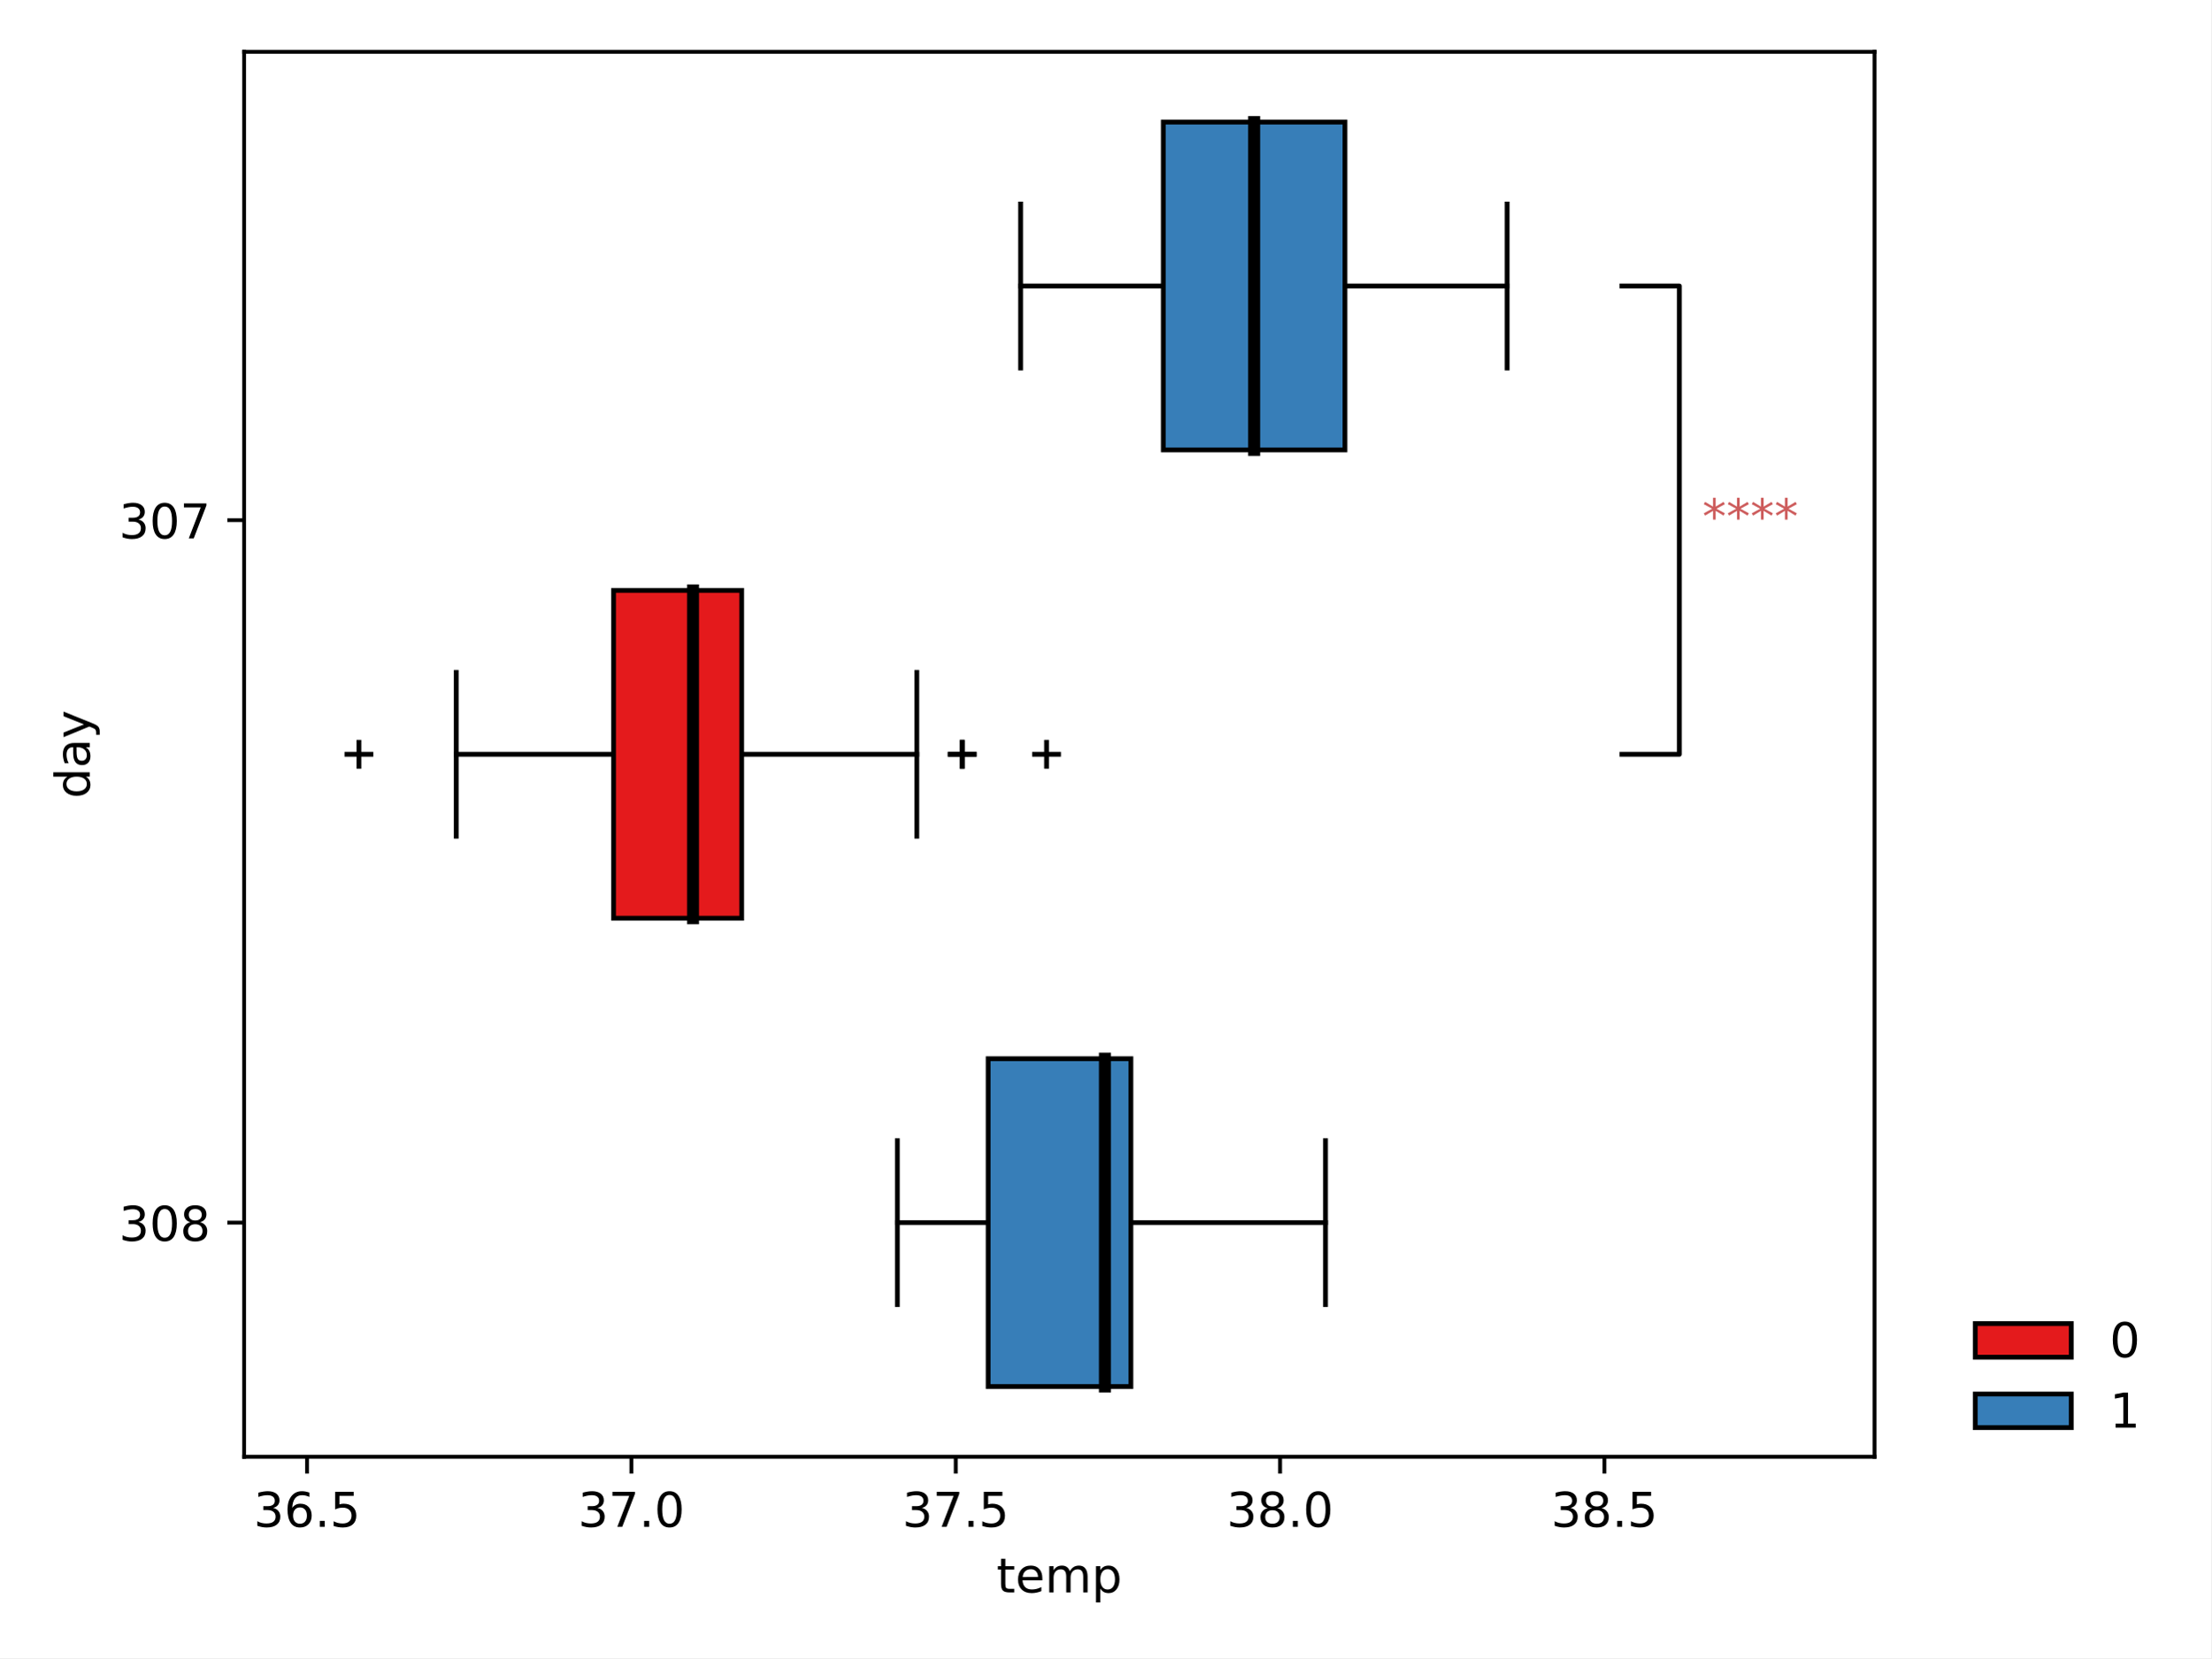
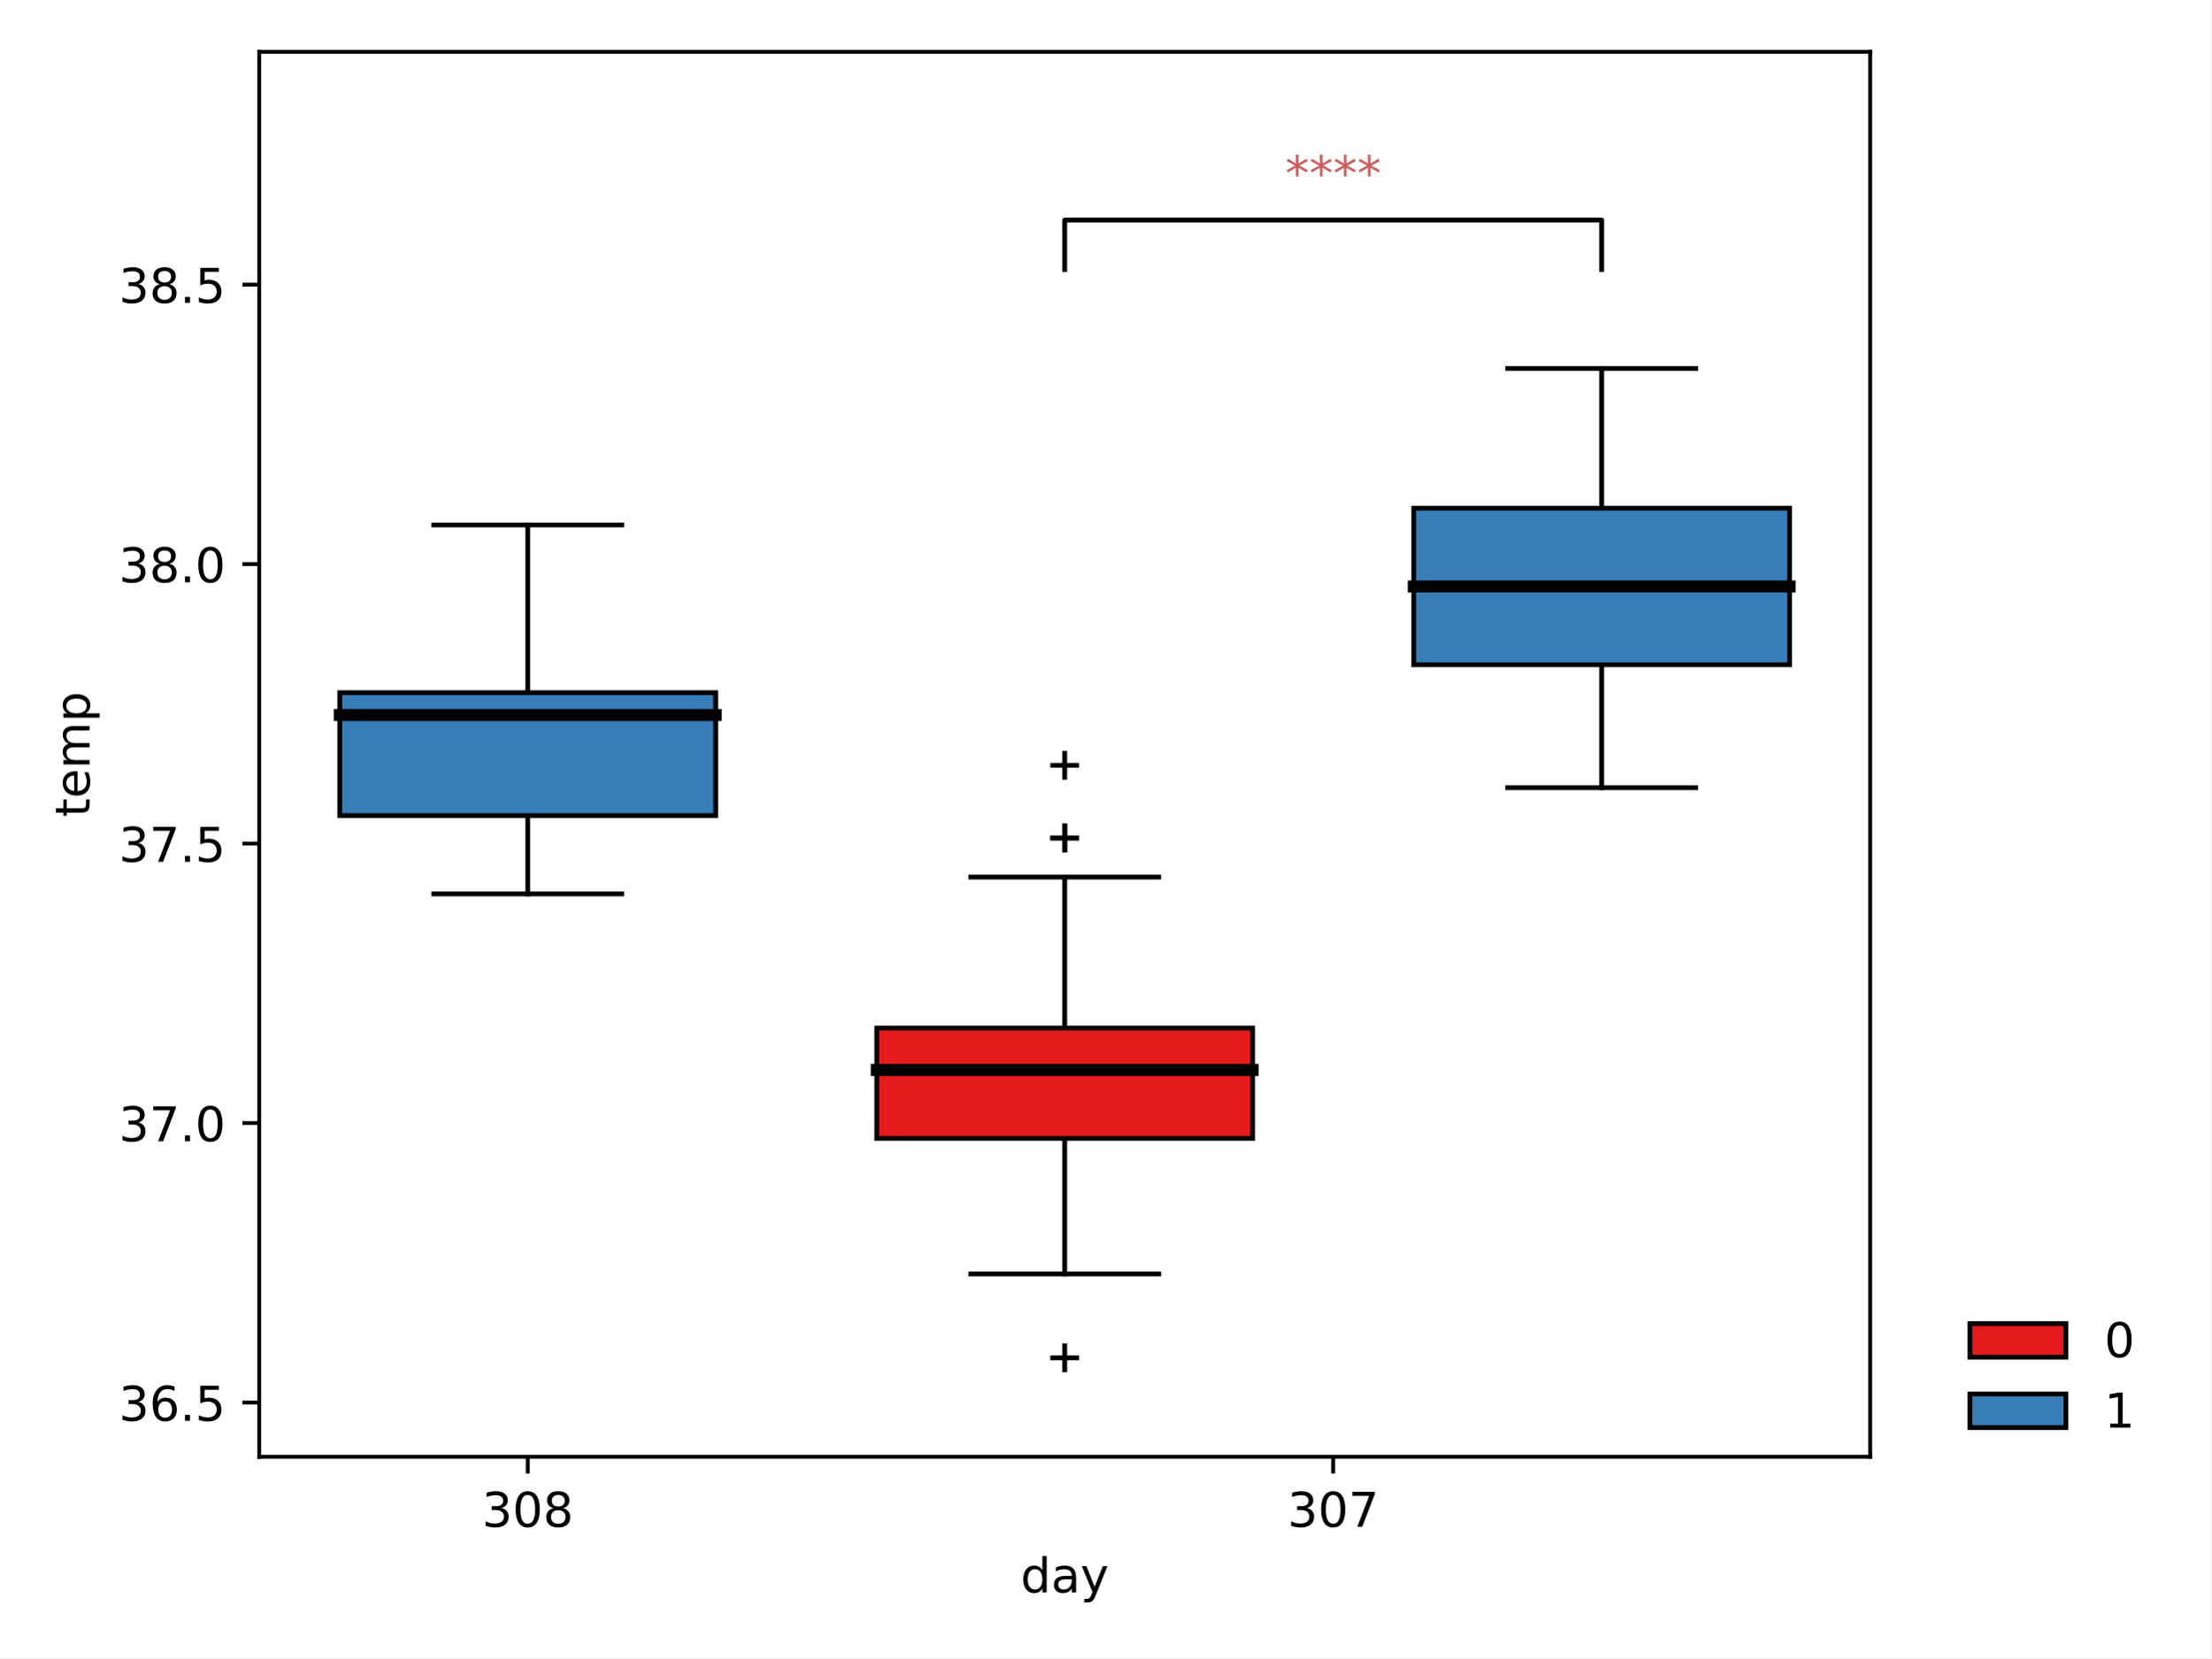
<svg xmlns="http://www.w3.org/2000/svg" xmlns:xlink="http://www.w3.org/1999/xlink" height="345.6pt" version="1.1" viewBox="0 0 460.8 345.6" width="460.8pt">
  <defs>
    <style type="text/css">
*{stroke-linecap:butt;stroke-linejoin:round;}
  </style>
  </defs>
  <g id="figure_1">
    <g id="patch_1">
      <path d="M 0 345.6  L 460.8 345.6  L 460.8 0  L 0 0  z " style="fill:#ffffff;" />
    </g>
    <g id="axes_1">
      <g id="patch_2">
-         <path d="M 50.87 303.64  L 390.666 303.64  L 390.666 10.8  L 50.87 10.8  z " style="fill:#ffffff;" />
+         <path d="M 54.02 303.64  L 389.754 303.64  L 389.754 10.8  L 54.02 10.8  z " style="fill:#ffffff;" />
      </g>
      <g id="matplotlib.axis_1">
        <g id="xtick_1">
          <g id="line2d_1">
            <defs>
-               <path d="M 0 0  L 0 3.5  " id="m8245ed5e97" style="stroke:#000000;stroke-width:0.8;" />
-             </defs>
-             <g>
-               <use style="stroke:#000000;stroke-width:0.8;" x="63.984" xlink:href="#m8245ed5e97" y="303.64" />
+               <path d="M 0 0  L 0 3.5  " id="m229f1ee412" style="stroke:#000000;stroke-width:0.8;" />
+             </defs>
+             <g>
+               <use style="stroke:#000000;stroke-width:0.8;" x="109.976" xlink:href="#m229f1ee412" y="303.64" />
            </g>
          </g>
          <g id="text_1">
            <defs>
              <path d="M 40.578 39.312  Q 47.656 37.797 51.625 33  Q 55.609 28.219 55.609 21.188  Q 55.609 10.406 48.188 4.484  Q 40.766 -1.422 27.094 -1.422  Q 22.516 -1.422 17.656 -0.516  Q 12.797 0.391 7.625 2.203  L 7.625 11.719  Q 11.719 9.328 16.594 8.109  Q 21.484 6.891 26.812 6.891  Q 36.078 6.891 40.938 10.547  Q 45.797 14.203 45.797 21.188  Q 45.797 27.641 41.281 31.266  Q 36.766 34.906 28.719 34.906  L 20.219 34.906  L 20.219 43.016  L 29.109 43.016  Q 36.375 43.016 40.234 45.922  Q 44.094 48.828 44.094 54.297  Q 44.094 59.906 40.109 62.906  Q 36.141 65.922 28.719 65.922  Q 24.656 65.922 20.016 65.031  Q 15.375 64.156 9.812 62.312  L 9.812 71.094  Q 15.438 72.656 20.344 73.438  Q 25.25 74.219 29.594 74.219  Q 40.828 74.219 47.359 69.109  Q 53.906 64.016 53.906 55.328  Q 53.906 49.266 50.438 45.094  Q 46.969 40.922 40.578 39.312  z " id="DejaVuSans-51" />
+               <path d="M 31.781 66.406  Q 24.172 66.406 20.328 58.906  Q 16.5 51.422 16.5 36.375  Q 16.5 21.391 20.328 13.891  Q 24.172 6.391 31.781 6.391  Q 39.453 6.391 43.281 13.891  Q 47.125 21.391 47.125 36.375  Q 47.125 51.422 43.281 58.906  Q 39.453 66.406 31.781 66.406  z M 31.781 74.219  Q 44.047 74.219 50.516 64.516  Q 56.984 54.828 56.984 36.375  Q 56.984 17.969 50.516 8.266  Q 44.047 -1.422 31.781 -1.422  Q 19.531 -1.422 13.062 8.266  Q 6.594 17.969 6.594 36.375  Q 6.594 54.828 13.062 64.516  Q 19.531 74.219 31.781 74.219  z " id="DejaVuSans-48" />
+               <path d="M 31.781 34.625  Q 24.75 34.625 20.719 30.859  Q 16.703 27.094 16.703 20.516  Q 16.703 13.922 20.719 10.156  Q 24.75 6.391 31.781 6.391  Q 38.812 6.391 42.859 10.172  Q 46.922 13.969 46.922 20.516  Q 46.922 27.094 42.891 30.859  Q 38.875 34.625 31.781 34.625  z M 21.922 38.812  Q 15.578 40.375 12.031 44.719  Q 8.5 49.078 8.5 55.328  Q 8.5 64.062 14.719 69.141  Q 20.953 74.219 31.781 74.219  Q 42.672 74.219 48.875 69.141  Q 55.078 64.062 55.078 55.328  Q 55.078 49.078 51.531 44.719  Q 48 40.375 41.703 38.812  Q 48.828 37.156 52.797 32.312  Q 56.781 27.484 56.781 20.516  Q 56.781 9.906 50.312 4.234  Q 43.844 -1.422 31.781 -1.422  Q 19.734 -1.422 13.25 4.234  Q 6.781 9.906 6.781 20.516  Q 6.781 27.484 10.781 32.312  Q 14.797 37.156 21.922 38.812  z M 18.312 54.391  Q 18.312 48.734 21.844 45.562  Q 25.391 42.391 31.781 42.391  Q 38.141 42.391 41.719 45.562  Q 45.312 48.734 45.312 54.391  Q 45.312 60.062 41.719 63.234  Q 38.141 66.406 31.781 66.406  Q 25.391 66.406 21.844 63.234  Q 18.312 60.062 18.312 54.391  z " id="DejaVuSans-56" />
+             </defs>
+             <g transform="translate(100.4319 318.2384)scale(0.1 -0.1)">
+               <use xlink:href="#DejaVuSans-51" />
+               <use x="63.623" xlink:href="#DejaVuSans-48" />
+               <use x="127.246" xlink:href="#DejaVuSans-56" />
+             </g>
+           </g>
+         </g>
+         <g id="xtick_2">
+           <g id="line2d_2">
+             <g>
+               <use style="stroke:#000000;stroke-width:0.8;" x="277.843" xlink:href="#m229f1ee412" y="303.64" />
+             </g>
+           </g>
+           <g id="text_2">
+             <defs>
+               <path d="M 8.203 72.906  L 55.078 72.906  L 55.078 68.703  L 28.609 0  L 18.312 0  L 43.219 64.594  L 8.203 64.594  z " id="DejaVuSans-55" />
+             </defs>
+             <g transform="translate(268.2989 318.2384)scale(0.1 -0.1)">
+               <use xlink:href="#DejaVuSans-51" />
+               <use x="63.623" xlink:href="#DejaVuSans-48" />
+               <use x="127.246" xlink:href="#DejaVuSans-55" />
+             </g>
+           </g>
+         </g>
+         <g id="text_3">
+           <defs>
+             <path d="M 45.406 46.391  L 45.406 75.984  L 54.391 75.984  L 54.391 0  L 45.406 0  L 45.406 8.203  Q 42.578 3.328 38.25 0.953  Q 33.938 -1.422 27.875 -1.422  Q 17.969 -1.422 11.734 6.484  Q 5.516 14.406 5.516 27.297  Q 5.516 40.188 11.734 48.094  Q 17.969 56 27.875 56  Q 33.938 56 38.25 53.625  Q 42.578 51.266 45.406 46.391  z M 14.797 27.297  Q 14.797 17.391 18.875 11.75  Q 22.953 6.109 30.078 6.109  Q 37.203 6.109 41.297 11.75  Q 45.406 17.391 45.406 27.297  Q 45.406 37.203 41.297 42.844  Q 37.203 48.484 30.078 48.484  Q 22.953 48.484 18.875 42.844  Q 14.797 37.203 14.797 27.297  z " id="DejaVuSans-100" />
+             <path d="M 34.281 27.484  Q 23.391 27.484 19.188 25  Q 14.984 22.516 14.984 16.5  Q 14.984 11.719 18.141 8.906  Q 21.297 6.109 26.703 6.109  Q 34.188 6.109 38.703 11.406  Q 43.219 16.703 43.219 25.484  L 43.219 27.484  z M 52.203 31.203  L 52.203 0  L 43.219 0  L 43.219 8.297  Q 40.141 3.328 35.547 0.953  Q 30.953 -1.422 24.312 -1.422  Q 15.922 -1.422 10.953 3.297  Q 6 8.016 6 15.922  Q 6 25.141 12.172 29.828  Q 18.359 34.516 30.609 34.516  L 43.219 34.516  L 43.219 35.406  Q 43.219 41.609 39.141 45  Q 35.062 48.391 27.688 48.391  Q 23 48.391 18.547 47.266  Q 14.109 46.141 10.016 43.891  L 10.016 52.203  Q 14.938 54.109 19.578 55.047  Q 24.219 56 28.609 56  Q 40.484 56 46.344 49.844  Q 52.203 43.703 52.203 31.203  z " id="DejaVuSans-97" />
+             <path d="M 32.172 -5.078  Q 28.375 -14.844 24.75 -17.812  Q 21.141 -20.797 15.094 -20.797  L 7.906 -20.797  L 7.906 -13.281  L 13.188 -13.281  Q 16.891 -13.281 18.938 -11.516  Q 21 -9.766 23.484 -3.219  L 25.094 0.875  L 2.984 54.688  L 12.5 54.688  L 29.594 11.922  L 46.688 54.688  L 56.203 54.688  z " id="DejaVuSans-121" />
+           </defs>
+           <g transform="translate(212.6893 331.9166)scale(0.1 -0.1)">
+             <use xlink:href="#DejaVuSans-100" />
+             <use x="63.477" xlink:href="#DejaVuSans-97" />
+             <use x="124.756" xlink:href="#DejaVuSans-121" />
+           </g>
+         </g>
+       </g>
+       <g id="matplotlib.axis_2">
+         <g id="ytick_1">
+           <g id="line2d_3">
+             <defs>
+               <path d="M 0 0  L -3.5 0  " id="mfb809fc3c4" style="stroke:#000000;stroke-width:0.8;" />
+             </defs>
+             <g>
+               <use style="stroke:#000000;stroke-width:0.8;" x="54.02" xlink:href="#mfb809fc3c4" y="292.338" />
+             </g>
+           </g>
+           <g id="text_4">
+             <defs>
              <path d="M 33.016 40.375  Q 26.375 40.375 22.484 35.828  Q 18.609 31.297 18.609 23.391  Q 18.609 15.531 22.484 10.953  Q 26.375 6.391 33.016 6.391  Q 39.656 6.391 43.531 10.953  Q 47.406 15.531 47.406 23.391  Q 47.406 31.297 43.531 35.828  Q 39.656 40.375 33.016 40.375  z M 52.594 71.297  L 52.594 62.312  Q 48.875 64.062 45.094 64.984  Q 41.312 65.922 37.594 65.922  Q 27.828 65.922 22.672 59.328  Q 17.531 52.734 16.797 39.406  Q 19.672 43.656 24.016 45.922  Q 28.375 48.188 33.594 48.188  Q 44.578 48.188 50.953 41.516  Q 57.328 34.859 57.328 23.391  Q 57.328 12.156 50.688 5.359  Q 44.047 -1.422 33.016 -1.422  Q 20.359 -1.422 13.672 8.266  Q 6.984 17.969 6.984 36.375  Q 6.984 53.656 15.188 63.938  Q 23.391 74.219 37.203 74.219  Q 40.922 74.219 44.703 73.484  Q 48.484 72.75 52.594 71.297  z " id="DejaVuSans-54" />
              <path d="M 10.688 12.406  L 21 12.406  L 21 0  L 10.688 0  z " id="DejaVuSans-46" />
              <path d="M 10.797 72.906  L 49.516 72.906  L 49.516 64.594  L 19.828 64.594  L 19.828 46.734  Q 21.969 47.469 24.109 47.828  Q 26.266 48.188 28.422 48.188  Q 40.625 48.188 47.75 41.5  Q 54.891 34.812 54.891 23.391  Q 54.891 11.625 47.562 5.094  Q 40.234 -1.422 26.906 -1.422  Q 22.312 -1.422 17.547 -0.641  Q 12.797 0.141 7.719 1.703  L 7.719 11.625  Q 12.109 9.234 16.797 8.062  Q 21.484 6.891 26.703 6.891  Q 35.156 6.891 40.078 11.328  Q 45.016 15.766 45.016 23.391  Q 45.016 31 40.078 35.438  Q 35.156 39.891 26.703 39.891  Q 22.75 39.891 18.812 39.016  Q 14.891 38.141 10.797 36.281  z " id="DejaVuSans-53" />
            </defs>
-             <g transform="translate(52.85097 318.2384)scale(0.1 -0.1)">
+             <g transform="translate(24.75437 296.1376)scale(0.1 -0.1)">
              <use xlink:href="#DejaVuSans-51" />
              <use x="63.623" xlink:href="#DejaVuSans-54" />
              <use x="127.246" xlink:href="#DejaVuSans-46" />
              <use x="159.033" xlink:href="#DejaVuSans-53" />
            </g>
          </g>
        </g>
-         <g id="xtick_2">
-           <g id="line2d_2">
-             <g>
-               <use style="stroke:#000000;stroke-width:0.8;" x="131.581" xlink:href="#m8245ed5e97" y="303.64" />
-             </g>
-           </g>
-           <g id="text_2">
-             <defs>
-               <path d="M 8.203 72.906  L 55.078 72.906  L 55.078 68.703  L 28.609 0  L 18.312 0  L 43.219 64.594  L 8.203 64.594  z " id="DejaVuSans-55" />
-               <path d="M 31.781 66.406  Q 24.172 66.406 20.328 58.906  Q 16.5 51.422 16.5 36.375  Q 16.5 21.391 20.328 13.891  Q 24.172 6.391 31.781 6.391  Q 39.453 6.391 43.281 13.891  Q 47.125 21.391 47.125 36.375  Q 47.125 51.422 43.281 58.906  Q 39.453 66.406 31.781 66.406  z M 31.781 74.219  Q 44.047 74.219 50.516 64.516  Q 56.984 54.828 56.984 36.375  Q 56.984 17.969 50.516 8.266  Q 44.047 -1.422 31.781 -1.422  Q 19.531 -1.422 13.062 8.266  Q 6.594 17.969 6.594 36.375  Q 6.594 54.828 13.062 64.516  Q 19.531 74.219 31.781 74.219  z " id="DejaVuSans-48" />
-             </defs>
-             <g transform="translate(120.4478 318.2384)scale(0.1 -0.1)">
+         <g id="ytick_2">
+           <g id="line2d_4">
+             <g>
+               <use style="stroke:#000000;stroke-width:0.8;" x="54.02" xlink:href="#mfb809fc3c4" y="234.083" />
+             </g>
+           </g>
+           <g id="text_5">
+             <g transform="translate(24.75437 237.8819)scale(0.1 -0.1)">
              <use xlink:href="#DejaVuSans-51" />
              <use x="63.623" xlink:href="#DejaVuSans-55" />
              <use x="127.246" xlink:href="#DejaVuSans-46" />
              <use x="159.033" xlink:href="#DejaVuSans-48" />
            </g>
          </g>
        </g>
-         <g id="xtick_3">
-           <g id="line2d_3">
-             <g>
-               <use style="stroke:#000000;stroke-width:0.8;" x="199.177" xlink:href="#m8245ed5e97" y="303.64" />
-             </g>
-           </g>
-           <g id="text_3">
-             <g transform="translate(188.0447 318.2384)scale(0.1 -0.1)">
+         <g id="ytick_3">
+           <g id="line2d_5">
+             <g>
+               <use style="stroke:#000000;stroke-width:0.8;" x="54.02" xlink:href="#mfb809fc3c4" y="175.827" />
+             </g>
+           </g>
+           <g id="text_6">
+             <g transform="translate(24.75437 179.6261)scale(0.1 -0.1)">
              <use xlink:href="#DejaVuSans-51" />
              <use x="63.623" xlink:href="#DejaVuSans-55" />
              <use x="127.246" xlink:href="#DejaVuSans-46" />
              <use x="159.033" xlink:href="#DejaVuSans-53" />
            </g>
          </g>
        </g>
-         <g id="xtick_4">
-           <g id="line2d_4">
-             <g>
-               <use style="stroke:#000000;stroke-width:0.8;" x="266.774" xlink:href="#m8245ed5e97" y="303.64" />
-             </g>
-           </g>
-           <g id="text_4">
-             <defs>
-               <path d="M 31.781 34.625  Q 24.75 34.625 20.719 30.859  Q 16.703 27.094 16.703 20.516  Q 16.703 13.922 20.719 10.156  Q 24.75 6.391 31.781 6.391  Q 38.812 6.391 42.859 10.172  Q 46.922 13.969 46.922 20.516  Q 46.922 27.094 42.891 30.859  Q 38.875 34.625 31.781 34.625  z M 21.922 38.812  Q 15.578 40.375 12.031 44.719  Q 8.5 49.078 8.5 55.328  Q 8.5 64.062 14.719 69.141  Q 20.953 74.219 31.781 74.219  Q 42.672 74.219 48.875 69.141  Q 55.078 64.062 55.078 55.328  Q 55.078 49.078 51.531 44.719  Q 48 40.375 41.703 38.812  Q 48.828 37.156 52.797 32.312  Q 56.781 27.484 56.781 20.516  Q 56.781 9.906 50.312 4.234  Q 43.844 -1.422 31.781 -1.422  Q 19.734 -1.422 13.25 4.234  Q 6.781 9.906 6.781 20.516  Q 6.781 27.484 10.781 32.312  Q 14.797 37.156 21.922 38.812  z M 18.312 54.391  Q 18.312 48.734 21.844 45.562  Q 25.391 42.391 31.781 42.391  Q 38.141 42.391 41.719 45.562  Q 45.312 48.734 45.312 54.391  Q 45.312 60.062 41.719 63.234  Q 38.141 66.406 31.781 66.406  Q 25.391 66.406 21.844 63.234  Q 18.312 60.062 18.312 54.391  z " id="DejaVuSans-56" />
-             </defs>
-             <g transform="translate(255.6415 318.2384)scale(0.1 -0.1)">
+         <g id="ytick_4">
+           <g id="line2d_6">
+             <g>
+               <use style="stroke:#000000;stroke-width:0.8;" x="54.02" xlink:href="#mfb809fc3c4" y="117.571" />
+             </g>
+           </g>
+           <g id="text_7">
+             <g transform="translate(24.75437 121.3704)scale(0.1 -0.1)">
              <use xlink:href="#DejaVuSans-51" />
              <use x="63.623" xlink:href="#DejaVuSans-56" />
              <use x="127.246" xlink:href="#DejaVuSans-46" />
              <use x="159.033" xlink:href="#DejaVuSans-48" />
            </g>
          </g>
        </g>
-         <g id="xtick_5">
-           <g id="line2d_5">
-             <g>
-               <use style="stroke:#000000;stroke-width:0.8;" x="334.371" xlink:href="#m8245ed5e97" y="303.64" />
-             </g>
-           </g>
-           <g id="text_5">
-             <g transform="translate(323.2383 318.2384)scale(0.1 -0.1)">
+         <g id="ytick_5">
+           <g id="line2d_7">
+             <g>
+               <use style="stroke:#000000;stroke-width:0.8;" x="54.02" xlink:href="#mfb809fc3c4" y="59.315" />
+             </g>
+           </g>
+           <g id="text_8">
+             <g transform="translate(24.75437 63.11461)scale(0.1 -0.1)">
              <use xlink:href="#DejaVuSans-51" />
              <use x="63.623" xlink:href="#DejaVuSans-56" />
              <use x="127.246" xlink:href="#DejaVuSans-46" />
              <use x="159.033" xlink:href="#DejaVuSans-53" />
            </g>
          </g>
        </g>
-         <g id="text_6">
+         <g id="text_9">
          <defs>
            <path d="M 18.312 70.219  L 18.312 54.688  L 36.812 54.688  L 36.812 47.703  L 18.312 47.703  L 18.312 18.016  Q 18.312 11.328 20.141 9.422  Q 21.969 7.516 27.594 7.516  L 36.812 7.516  L 36.812 0  L 27.594 0  Q 17.188 0 13.234 3.875  Q 9.281 7.766 9.281 18.016  L 9.281 47.703  L 2.688 47.703  L 2.688 54.688  L 9.281 54.688  L 9.281 70.219  z " id="DejaVuSans-116" />
            <path d="M 56.203 29.594  L 56.203 25.203  L 14.891 25.203  Q 15.484 15.922 20.484 11.062  Q 25.484 6.203 34.422 6.203  Q 39.594 6.203 44.453 7.469  Q 49.312 8.734 54.109 11.281  L 54.109 2.781  Q 49.266 0.734 44.188 -0.344  Q 39.109 -1.422 33.891 -1.422  Q 20.797 -1.422 13.156 6.188  Q 5.516 13.812 5.516 26.812  Q 5.516 40.234 12.766 48.109  Q 20.016 56 32.328 56  Q 43.359 56 49.781 48.891  Q 56.203 41.797 56.203 29.594  z M 47.219 32.234  Q 47.125 39.594 43.094 43.984  Q 39.062 48.391 32.422 48.391  Q 24.906 48.391 20.391 44.141  Q 15.875 39.891 15.188 32.172  z " id="DejaVuSans-101" />
            <path d="M 52 44.188  Q 55.375 50.25 60.062 53.125  Q 64.75 56 71.094 56  Q 79.641 56 84.281 50.016  Q 88.922 44.047 88.922 33.016  L 88.922 0  L 79.891 0  L 79.891 32.719  Q 79.891 40.578 77.094 44.375  Q 74.312 48.188 68.609 48.188  Q 61.625 48.188 57.562 43.547  Q 53.516 38.922 53.516 30.906  L 53.516 0  L 44.484 0  L 44.484 32.719  Q 44.484 40.625 41.703 44.406  Q 38.922 48.188 33.109 48.188  Q 26.219 48.188 22.156 43.531  Q 18.109 38.875 18.109 30.906  L 18.109 0  L 9.078 0  L 9.078 54.688  L 18.109 54.688  L 18.109 46.188  Q 21.188 51.219 25.484 53.609  Q 29.781 56 35.688 56  Q 41.656 56 45.828 52.969  Q 50 49.953 52 44.188  z " id="DejaVuSans-109" />
            <path d="M 18.109 8.203  L 18.109 -20.797  L 9.078 -20.797  L 9.078 54.688  L 18.109 54.688  L 18.109 46.391  Q 20.953 51.266 25.266 53.625  Q 29.594 56 35.594 56  Q 45.562 56 51.781 48.094  Q 58.016 40.188 58.016 27.297  Q 58.016 14.406 51.781 6.484  Q 45.562 -1.422 35.594 -1.422  Q 29.594 -1.422 25.266 0.953  Q 20.953 3.328 18.109 8.203  z M 48.688 27.297  Q 48.688 37.203 44.609 42.844  Q 40.531 48.484 33.406 48.484  Q 26.266 48.484 22.188 42.844  Q 18.109 37.203 18.109 27.297  Q 18.109 17.391 22.188 11.75  Q 26.266 6.109 33.406 6.109  Q 40.531 6.109 44.609 11.75  Q 48.688 17.391 48.688 27.297  z " id="DejaVuSans-112" />
          </defs>
-           <g transform="translate(207.6866 331.9166)scale(0.1 -0.1)">
+           <g transform="translate(18.67469 170.3013)rotate(-90)scale(0.1 -0.1)">
            <use xlink:href="#DejaVuSans-116" />
            <use x="39.209" xlink:href="#DejaVuSans-101" />
            <use x="100.732" xlink:href="#DejaVuSans-109" />
            <use x="198.145" xlink:href="#DejaVuSans-112" />
          </g>
        </g>
      </g>
-       <g id="matplotlib.axis_2">
-         <g id="ytick_1">
-           <g id="line2d_6">
-             <defs>
-               <path d="M 0 0  L -3.5 0  " id="m7fbbcb6553" style="stroke:#000000;stroke-width:0.8;" />
-             </defs>
-             <g>
-               <use style="stroke:#000000;stroke-width:0.8;" x="50.87" xlink:href="#m7fbbcb6553" y="254.833" />
-             </g>
-           </g>
-           <g id="text_7">
-             <g transform="translate(24.7825 258.6326)scale(0.1 -0.1)">
-               <use xlink:href="#DejaVuSans-51" />
-               <use x="63.623" xlink:href="#DejaVuSans-48" />
-               <use x="127.246" xlink:href="#DejaVuSans-56" />
-             </g>
-           </g>
-         </g>
-         <g id="ytick_2">
-           <g id="line2d_7">
-             <g>
-               <use style="stroke:#000000;stroke-width:0.8;" x="50.87" xlink:href="#m7fbbcb6553" y="108.413" />
-             </g>
-           </g>
-           <g id="text_8">
-             <g transform="translate(24.7825 112.2126)scale(0.1 -0.1)">
-               <use xlink:href="#DejaVuSans-51" />
-               <use x="63.623" xlink:href="#DejaVuSans-48" />
-               <use x="127.246" xlink:href="#DejaVuSans-55" />
-             </g>
-           </g>
-         </g>
-         <g id="text_9">
-           <defs>
-             <path d="M 45.406 46.391  L 45.406 75.984  L 54.391 75.984  L 54.391 0  L 45.406 0  L 45.406 8.203  Q 42.578 3.328 38.25 0.953  Q 33.938 -1.422 27.875 -1.422  Q 17.969 -1.422 11.734 6.484  Q 5.516 14.406 5.516 27.297  Q 5.516 40.188 11.734 48.094  Q 17.969 56 27.875 56  Q 33.938 56 38.25 53.625  Q 42.578 51.266 45.406 46.391  z M 14.797 27.297  Q 14.797 17.391 18.875 11.75  Q 22.953 6.109 30.078 6.109  Q 37.203 6.109 41.297 11.75  Q 45.406 17.391 45.406 27.297  Q 45.406 37.203 41.297 42.844  Q 37.203 48.484 30.078 48.484  Q 22.953 48.484 18.875 42.844  Q 14.797 37.203 14.797 27.297  z " id="DejaVuSans-100" />
-             <path d="M 34.281 27.484  Q 23.391 27.484 19.188 25  Q 14.984 22.516 14.984 16.5  Q 14.984 11.719 18.141 8.906  Q 21.297 6.109 26.703 6.109  Q 34.188 6.109 38.703 11.406  Q 43.219 16.703 43.219 25.484  L 43.219 27.484  z M 52.203 31.203  L 52.203 0  L 43.219 0  L 43.219 8.297  Q 40.141 3.328 35.547 0.953  Q 30.953 -1.422 24.312 -1.422  Q 15.922 -1.422 10.953 3.297  Q 6 8.016 6 15.922  Q 6 25.141 12.172 29.828  Q 18.359 34.516 30.609 34.516  L 43.219 34.516  L 43.219 35.406  Q 43.219 41.609 39.141 45  Q 35.062 48.391 27.688 48.391  Q 23 48.391 18.547 47.266  Q 14.109 46.141 10.016 43.891  L 10.016 52.203  Q 14.938 54.109 19.578 55.047  Q 24.219 56 28.609 56  Q 40.484 56 46.344 49.844  Q 52.203 43.703 52.203 31.203  z " id="DejaVuSans-97" />
-             <path d="M 32.172 -5.078  Q 28.375 -14.844 24.75 -17.812  Q 21.141 -20.797 15.094 -20.797  L 7.906 -20.797  L 7.906 -13.281  L 13.188 -13.281  Q 16.891 -13.281 18.938 -11.516  Q 21 -9.766 23.484 -3.219  L 25.094 0.875  L 2.984 54.688  L 12.5 54.688  L 29.594 11.922  L 46.688 54.688  L 56.203 54.688  z " id="DejaVuSans-121" />
-           </defs>
-           <g transform="translate(18.70281 166.4177)rotate(-90)scale(0.1 -0.1)">
-             <use xlink:href="#DejaVuSans-100" />
-             <use x="63.477" xlink:href="#DejaVuSans-97" />
-             <use x="124.756" xlink:href="#DejaVuSans-121" />
-           </g>
-         </g>
-       </g>
      <g id="line2d_8">
-         <path clip-path="url(#pb10d0f81ec)" d="M 205.937 254.833  L 187.01 254.833  " style="fill:none;stroke:#000000;stroke-linecap:square;" />
+         <path clip-path="url(#p7bf8d26946)" d="M 109.976 170.001  L 109.976 186.313  " style="fill:none;stroke:#000000;stroke-linecap:square;" />
      </g>
      <g id="line2d_9">
-         <path clip-path="url(#pb10d0f81ec)" d="M 235.68 254.833  L 276.238 254.833  " style="fill:none;stroke:#000000;stroke-linecap:square;" />
+         <path clip-path="url(#p7bf8d26946)" d="M 109.976 144.369  L 109.976 109.415  " style="fill:none;stroke:#000000;stroke-linecap:square;" />
      </g>
      <g id="line2d_10">
-         <path clip-path="url(#pb10d0f81ec)" d="M 187.01 271.916  L 187.01 237.751  " style="fill:none;stroke:#000000;stroke-linecap:square;" />
+         <path clip-path="url(#p7bf8d26946)" d="M 90.391 186.313  L 129.56 186.313  " style="fill:none;stroke:#000000;stroke-linecap:square;" />
      </g>
      <g id="line2d_11">
-         <path clip-path="url(#pb10d0f81ec)" d="M 276.238 271.916  L 276.238 237.751  " style="fill:none;stroke:#000000;stroke-linecap:square;" />
+         <path clip-path="url(#p7bf8d26946)" d="M 90.391 109.415  L 129.56 109.415  " style="fill:none;stroke:#000000;stroke-linecap:square;" />
      </g>
      <g id="line2d_12" />
      <g id="line2d_13">
-         <path clip-path="url(#pb10d0f81ec)" d="M 127.863 157.22  L 95.078 157.22  " style="fill:none;stroke:#000000;stroke-linecap:square;" />
+         <path clip-path="url(#p7bf8d26946)" d="M 221.887 237.287  L 221.887 265.541  " style="fill:none;stroke:#000000;stroke-linecap:square;" />
      </g>
      <g id="line2d_14">
-         <path clip-path="url(#pb10d0f81ec)" d="M 154.564 157.22  L 191.066 157.22  " style="fill:none;stroke:#000000;stroke-linecap:square;" />
+         <path clip-path="url(#p7bf8d26946)" d="M 221.887 214.276  L 221.887 182.818  " style="fill:none;stroke:#000000;stroke-linecap:square;" />
      </g>
      <g id="line2d_15">
-         <path clip-path="url(#pb10d0f81ec)" d="M 95.078 174.302  L 95.078 140.138  " style="fill:none;stroke:#000000;stroke-linecap:square;" />
+         <path clip-path="url(#p7bf8d26946)" d="M 202.303 265.541  L 241.471 265.541  " style="fill:none;stroke:#000000;stroke-linecap:square;" />
      </g>
      <g id="line2d_16">
-         <path clip-path="url(#pb10d0f81ec)" d="M 191.066 174.302  L 191.066 140.138  " style="fill:none;stroke:#000000;stroke-linecap:square;" />
+         <path clip-path="url(#p7bf8d26946)" d="M 202.303 182.818  L 241.471 182.818  " style="fill:none;stroke:#000000;stroke-linecap:square;" />
      </g>
      <g id="line2d_17">
        <defs>
-           <path d="M -3 0  L 3 0  M 0 3  L 0 -3  " id="m38d8e2925a" style="stroke:#000000;" />
+           <path d="M -3 0  L 3 0  M 0 3  L 0 -3  " id="md7aa767e7d" style="stroke:#000000;" />
        </defs>
-         <g clip-path="url(#pb10d0f81ec)">
-           <use style="fill-opacity:0;stroke:#000000;" x="74.799" xlink:href="#m38d8e2925a" y="157.22" />
-           <use style="fill-opacity:0;stroke:#000000;" x="200.529" xlink:href="#m38d8e2925a" y="157.22" />
-           <use style="fill-opacity:0;stroke:#000000;" x="218.105" xlink:href="#m38d8e2925a" y="157.22" />
-           <use style="fill-opacity:0;stroke:#000000;" x="200.529" xlink:href="#m38d8e2925a" y="157.22" />
+         <g clip-path="url(#p7bf8d26946)">
+           <use style="fill-opacity:0;stroke:#000000;" x="221.887" xlink:href="#md7aa767e7d" y="283.017" />
+           <use style="fill-opacity:0;stroke:#000000;" x="221.887" xlink:href="#md7aa767e7d" y="174.662" />
+           <use style="fill-opacity:0;stroke:#000000;" x="221.887" xlink:href="#md7aa767e7d" y="159.515" />
+           <use style="fill-opacity:0;stroke:#000000;" x="221.887" xlink:href="#md7aa767e7d" y="174.662" />
        </g>
      </g>
      <g id="line2d_18">
-         <path clip-path="url(#pb10d0f81ec)" d="M 242.439 59.607  L 212.697 59.607  " style="fill:none;stroke:#000000;stroke-linecap:square;" />
+         <path clip-path="url(#p7bf8d26946)" d="M 333.798 138.543  L 333.798 164.176  " style="fill:none;stroke:#000000;stroke-linecap:square;" />
      </g>
      <g id="line2d_19">
-         <path clip-path="url(#pb10d0f81ec)" d="M 280.294 59.607  L 314.092 59.607  " style="fill:none;stroke:#000000;stroke-linecap:square;" />
+         <path clip-path="url(#p7bf8d26946)" d="M 333.798 105.92  L 333.798 76.792  " style="fill:none;stroke:#000000;stroke-linecap:square;" />
      </g>
      <g id="line2d_20">
-         <path clip-path="url(#pb10d0f81ec)" d="M 212.697 76.689  L 212.697 42.524  " style="fill:none;stroke:#000000;stroke-linecap:square;" />
+         <path clip-path="url(#p7bf8d26946)" d="M 314.214 164.176  L 353.383 164.176  " style="fill:none;stroke:#000000;stroke-linecap:square;" />
      </g>
      <g id="line2d_21">
-         <path clip-path="url(#pb10d0f81ec)" d="M 314.092 76.689  L 314.092 42.524  " style="fill:none;stroke:#000000;stroke-linecap:square;" />
+         <path clip-path="url(#p7bf8d26946)" d="M 314.214 76.792  L 353.383 76.792  " style="fill:none;stroke:#000000;stroke-linecap:square;" />
      </g>
      <g id="line2d_22" />
      <g id="line2d_23">
-         <path clip-path="url(#pb10d0f81ec)" d="M 338.021 157.22  L 349.986 157.22  L 349.986 59.607  L 338.021 59.607  " style="fill:none;stroke:#000000;stroke-linecap:square;" />
+         <path clip-path="url(#p7bf8d26946)" d="M 221.887 56.17  L 221.887 45.858  L 333.798 45.858  L 333.798 56.17  " style="fill:none;stroke:#000000;stroke-linecap:square;" />
      </g>
      <g id="patch_3">
-         <path clip-path="url(#pb10d0f81ec)" d="M 205.937 288.998  L 205.937 220.669  L 235.68 220.669  L 235.68 288.998  L 205.937 288.998  z " style="fill:#377eb8;stroke:#000000;stroke-linejoin:miter;" />
+         <path clip-path="url(#p7bf8d26946)" d="M 70.807 170.001  L 149.145 170.001  L 149.145 144.369  L 70.807 144.369  L 70.807 170.001  z " style="fill:#377eb8;stroke:#000000;stroke-linejoin:miter;" />
      </g>
      <g id="patch_4">
-         <path clip-path="url(#pb10d0f81ec)" d="M 127.863 191.385  L 127.863 123.055  L 154.564 123.055  L 154.564 191.385  L 127.863 191.385  z " style="fill:#e41a1c;stroke:#000000;stroke-linejoin:miter;" />
+         <path clip-path="url(#p7bf8d26946)" d="M 182.718 237.287  L 261.056 237.287  L 261.056 214.276  L 182.718 214.276  L 182.718 237.287  z " style="fill:#e41a1c;stroke:#000000;stroke-linejoin:miter;" />
      </g>
      <g id="patch_5">
-         <path clip-path="url(#pb10d0f81ec)" d="M 242.439 93.771  L 242.439 25.442  L 280.294 25.442  L 280.294 93.771  L 242.439 93.771  z " style="fill:#377eb8;stroke:#000000;stroke-linejoin:miter;" />
+         <path clip-path="url(#p7bf8d26946)" d="M 294.629 138.543  L 372.967 138.543  L 372.967 105.92  L 294.629 105.92  L 294.629 138.543  z " style="fill:#377eb8;stroke:#000000;stroke-linejoin:miter;" />
      </g>
      <g id="line2d_24">
-         <path clip-path="url(#pb10d0f81ec)" d="M 230.272 288.998  L 230.272 220.669  " style="fill:none;stroke:#000000;stroke-linecap:square;stroke-width:2.5;" />
+         <path clip-path="url(#p7bf8d26946)" d="M 70.807 149.029  L 149.145 149.029  " style="fill:none;stroke:#000000;stroke-linecap:square;stroke-width:2.5;" />
      </g>
      <g id="line2d_25">
-         <path clip-path="url(#pb10d0f81ec)" d="M 144.424 191.385  L 144.424 123.055  " style="fill:none;stroke:#000000;stroke-linecap:square;stroke-width:2.5;" />
+         <path clip-path="url(#p7bf8d26946)" d="M 182.718 223.014  L 261.056 223.014  " style="fill:none;stroke:#000000;stroke-linecap:square;stroke-width:2.5;" />
      </g>
      <g id="line2d_26">
-         <path clip-path="url(#pb10d0f81ec)" d="M 261.367 93.771  L 261.367 25.442  " style="fill:none;stroke:#000000;stroke-linecap:square;stroke-width:2.5;" />
+         <path clip-path="url(#p7bf8d26946)" d="M 294.629 122.232  L 372.967 122.232  " style="fill:none;stroke:#000000;stroke-linecap:square;stroke-width:2.5;" />
      </g>
      <g id="patch_6">
-         <path d="M 50.87 303.64  L 50.87 10.8  " style="fill:none;stroke:#000000;stroke-linecap:square;stroke-linejoin:miter;stroke-width:0.8;" />
+         <path d="M 54.02 303.64  L 54.02 10.8  " style="fill:none;stroke:#000000;stroke-linecap:square;stroke-linejoin:miter;stroke-width:0.8;" />
      </g>
      <g id="patch_7">
-         <path d="M 390.666 303.64  L 390.666 10.8  " style="fill:none;stroke:#000000;stroke-linecap:square;stroke-linejoin:miter;stroke-width:0.8;" />
+         <path d="M 389.754 303.64  L 389.754 10.8  " style="fill:none;stroke:#000000;stroke-linecap:square;stroke-linejoin:miter;stroke-width:0.8;" />
      </g>
      <g id="patch_8">
-         <path d="M 50.87 303.64  L 390.666 303.64  " style="fill:none;stroke:#000000;stroke-linecap:square;stroke-linejoin:miter;stroke-width:0.8;" />
+         <path d="M 54.02 303.64  L 389.754 303.64  " style="fill:none;stroke:#000000;stroke-linecap:square;stroke-linejoin:miter;stroke-width:0.8;" />
      </g>
      <g id="patch_9">
-         <path d="M 50.87 10.8  L 390.666 10.8  " style="fill:none;stroke:#000000;stroke-linecap:square;stroke-linejoin:miter;stroke-width:0.8;" />
+         <path d="M 54.02 10.8  L 389.754 10.8  " style="fill:none;stroke:#000000;stroke-linecap:square;stroke-linejoin:miter;stroke-width:0.8;" />
      </g>
      <g id="text_10">
        <defs>
          <path d="M 47.016 60.891  L 29.5 51.422  L 47.016 41.891  L 44.188 37.109  L 27.781 47.016  L 27.781 28.609  L 22.219 28.609  L 22.219 47.016  L 5.812 37.109  L 2.984 41.891  L 20.516 51.422  L 2.984 60.891  L 5.812 65.719  L 22.219 55.812  L 22.219 74.219  L 27.781 74.219  L 27.781 55.812  L 44.188 65.719  z " id="DejaVuSans-42" />
        </defs>
-         <g style="fill:#cd5c5c;" transform="translate(354.7719 111.1727)scale(0.1 -0.1)">
+         <g style="fill:#cd5c5c;" transform="translate(267.8427 39.65411)scale(0.1 -0.1)">
          <use xlink:href="#DejaVuSans-42" />
          <use x="50" xlink:href="#DejaVuSans-42" />
          <use x="100" xlink:href="#DejaVuSans-42" />
          <use x="150" xlink:href="#DejaVuSans-42" />
        </g>
      </g>
      <g id="legend_1">
        <g id="patch_10">
-           <path d="M 411.656 282.882  L 431.656 282.882  L 431.656 275.882  L 411.656 275.882  z " style="fill:#e41a1c;stroke:#000000;stroke-linejoin:miter;" />
+           <path d="M 410.541 282.882  L 430.541 282.882  L 430.541 275.882  L 410.541 275.882  z " style="fill:#e41a1c;stroke:#000000;stroke-linejoin:miter;" />
        </g>
        <g id="text_11">
-           <g transform="translate(439.6556 282.8822)scale(0.1 -0.1)">
+           <g transform="translate(438.5407 282.8822)scale(0.1 -0.1)">
            <use xlink:href="#DejaVuSans-48" />
          </g>
        </g>
        <g id="patch_11">
-           <path d="M 411.656 297.56  L 431.656 297.56  L 431.656 290.56  L 411.656 290.56  z " style="fill:#377eb8;stroke:#000000;stroke-linejoin:miter;" />
+           <path d="M 410.541 297.56  L 430.541 297.56  L 430.541 290.56  L 410.541 290.56  z " style="fill:#377eb8;stroke:#000000;stroke-linejoin:miter;" />
        </g>
        <g id="text_12">
          <defs>
            <path d="M 12.406 8.297  L 28.516 8.297  L 28.516 63.922  L 10.984 60.406  L 10.984 69.391  L 28.422 72.906  L 38.281 72.906  L 38.281 8.297  L 54.391 8.297  L 54.391 0  L 12.406 0  z " id="DejaVuSans-49" />
          </defs>
-           <g transform="translate(439.6556 297.5603)scale(0.1 -0.1)">
+           <g transform="translate(438.5407 297.5603)scale(0.1 -0.1)">
            <use xlink:href="#DejaVuSans-49" />
          </g>
        </g>
      </g>
    </g>
  </g>
  <defs>
-     <clipPath id="pb10d0f81ec">
-       <rect height="292.84" width="339.796" x="50.87" y="10.8" />
+     <clipPath id="p7bf8d26946">
+       <rect height="292.84" width="335.734" x="54.02" y="10.8" />
    </clipPath>
  </defs>
</svg>
